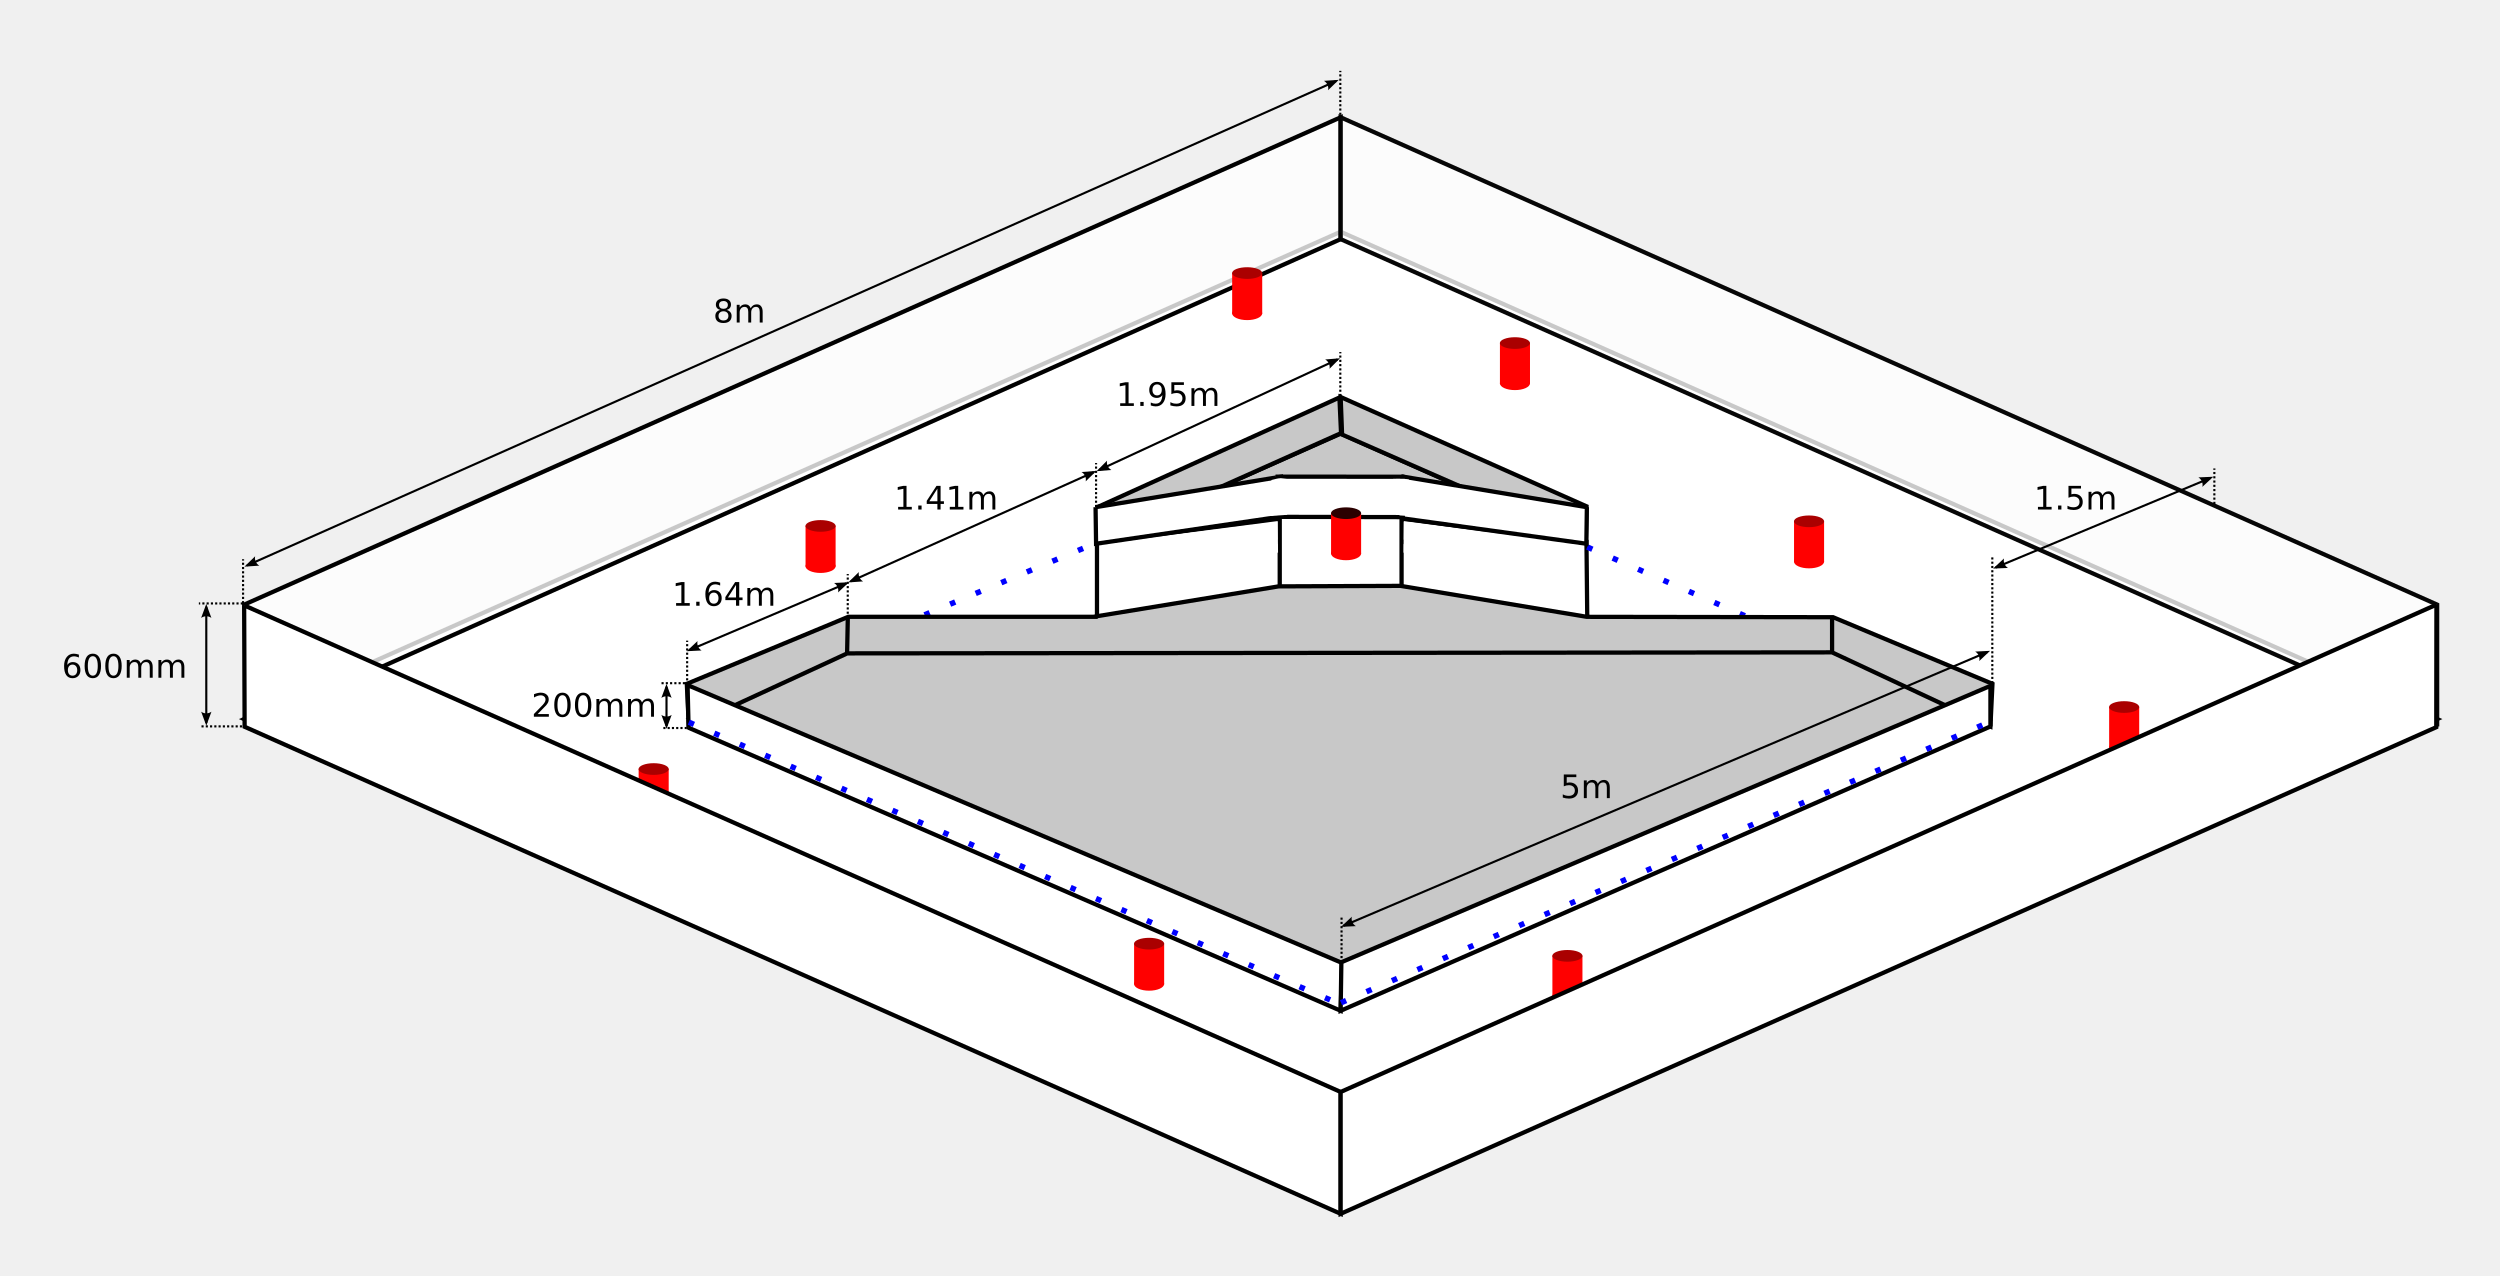
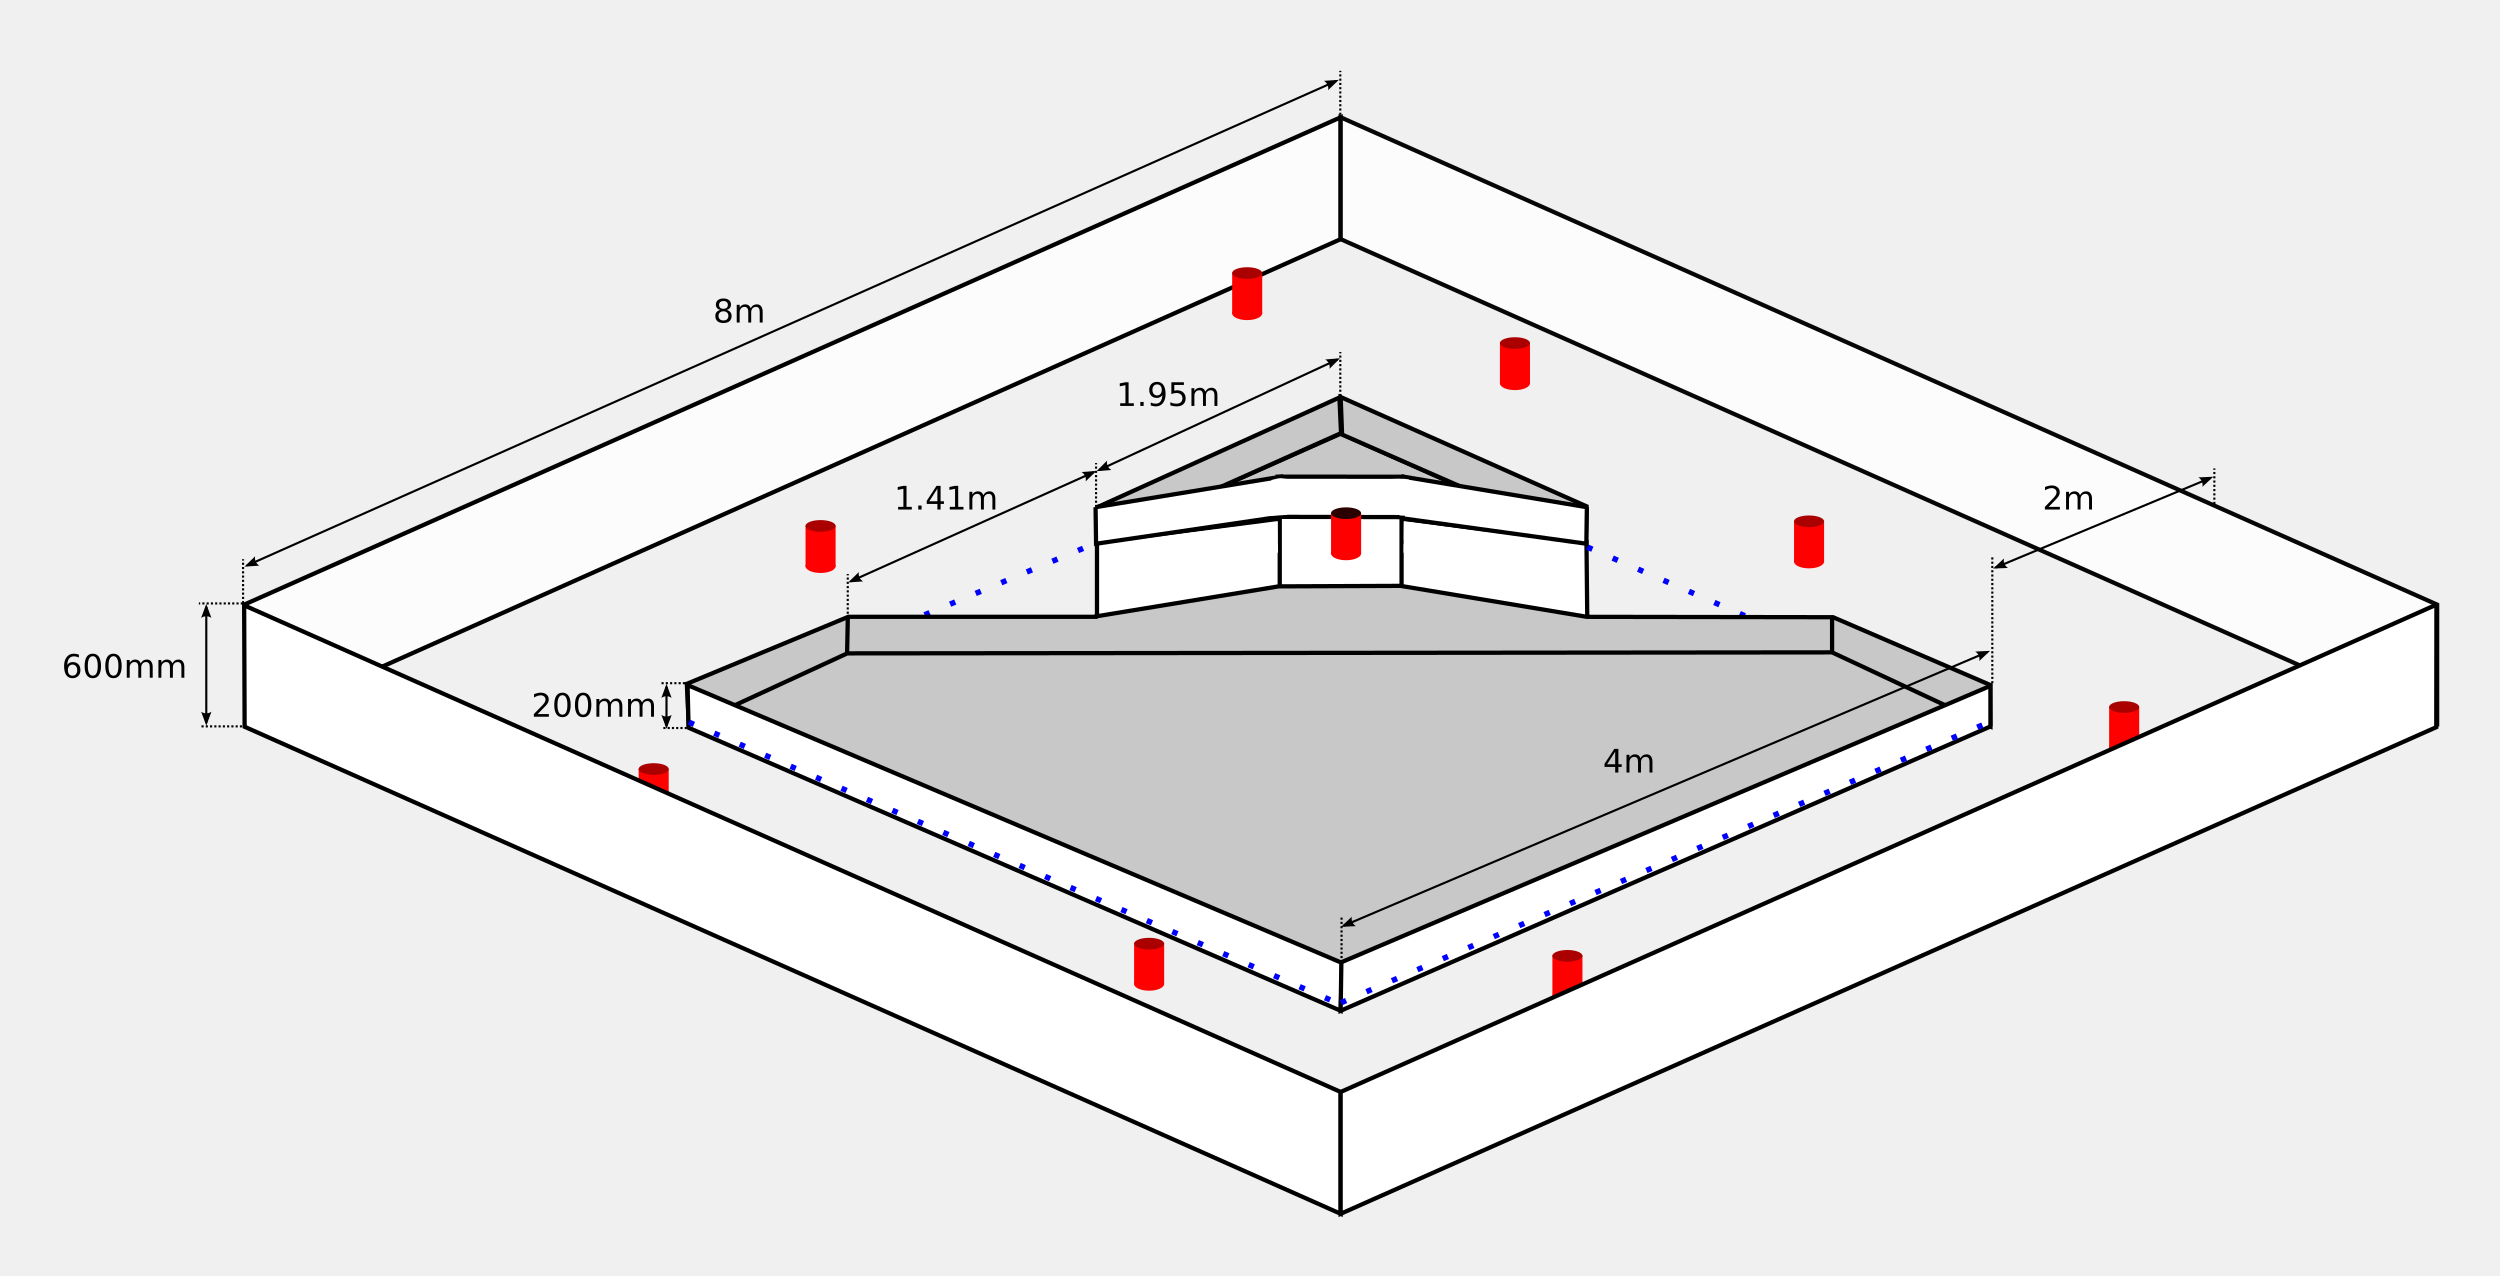
<svg xmlns="http://www.w3.org/2000/svg" width="586" height="299" id="svg2" version="1.1">
  <defs id="defs4">
    <marker orient="auto" refY="0" refX="0" id="Arrow2Mend" style="overflow:visible">
      <path id="path4477" style="font-size:12px;fill-rule:evenodd;stroke-width:0.625;stroke-linejoin:round" d="M 8.719,4.034 -2.207,0.016 8.719,-4.002 c -1.745,2.372 -1.735,5.617 -6e-7,8.035 z" transform="scale(-0.6,-0.6)" />
    </marker>
    <marker orient="auto" refY="0" refX="0" id="Arrow2Mstart" style="overflow:visible">
      <path id="path4474" style="font-size:12px;fill-rule:evenodd;stroke-width:0.625;stroke-linejoin:round" d="M 8.719,4.034 -2.207,0.016 8.719,-4.002 c -1.745,2.372 -1.735,5.617 -6e-7,8.035 z" transform="scale(0.6,0.6)" />
    </marker>
    <marker orient="auto" refY="0" refX="0" id="Arrow1Send" style="overflow:visible">
      <path id="path4465" d="M 0,0 5,-5 -12.5,0 5,5 0,0 z" style="fill-rule:evenodd;stroke:#000000;stroke-width:1pt;marker-start:none" transform="matrix(-0.2,0,0,-0.2,-1.2,0)" />
    </marker>
    <marker orient="auto" refY="0" refX="0" id="Arrow1Sstart" style="overflow:visible">
      <path id="path4462" d="M 0,0 5,-5 -12.5,0 5,5 0,0 z" style="fill-rule:evenodd;stroke:#000000;stroke-width:1pt;marker-start:none" transform="matrix(0.2,0,0,0.2,1.2,0)" />
    </marker>
  </defs>
  <g id="layer1" transform="translate(-15.25157,-20.21455)">
-     <path id="path3938" d="M 329.5,74.538 586.52,188.766 329.5,302.993 72.48,188.766 329.5,74.538" style="fill:#ffffff;fill-opacity:1;stroke:#000000;stroke-width:1px;stroke-linecap:butt;stroke-linejoin:miter;stroke-opacity:1" />
-     <path style="fill:#c8c8c8;fill-opacity:1;stroke:#000000;stroke-width:1px;stroke-linecap:butt;stroke-linejoin:miter;stroke-opacity:1" d="m 443.731,171.674 37.482,17.339 -151.713,67.274 -152.308,-67.691 38.077,-16.923 228.463,0" id="path3930" />
+     <path style="fill:#c8c8c8;fill-opacity:1;stroke:#000000;stroke-width:1px;stroke-linecap:butt;stroke-linejoin:miter;stroke-opacity:1" d="m 446.56,169.552 32.482,17.839 -146.713,66.774 -152.308,-67.691 38.077,-16.923 228.463,0" id="path3930" />
    <path id="path3964" d="m 329.5,121.858 57.116,25.384 -114.231,0 57.116,-25.384" style="fill:#c8c8c8;fill-opacity:1;stroke:#000000;stroke-width:1px;stroke-linecap:butt;stroke-linejoin:miter;stroke-opacity:1" />
    <path style="fill:#ffffff;fill-opacity:1;stroke:#000000;stroke-width:1px;stroke-linecap:butt;stroke-linejoin:miter;stroke-opacity:1" d="m 272.384,147.242 0,25.384 114.989,-0.925 -0.252,-24.458 -114.736,0" id="path3966" />
    <path style="fill:#ffffff;fill-opacity:0.784;stroke:#000000;stroke-width:1px;stroke-linecap:butt;stroke-linejoin:miter;stroke-opacity:1" d="m 76.049,189.31 -3.57,-27.367 257.02,-114.228 0,28.557 L 76.049,189.31" id="path3993" />
    <path id="path3997" d="m 586.52,190.5 0,-28.557 -257.02,-114.228 0,28.557 257.02,114.228" style="fill:#ffffff;fill-opacity:0.784;stroke:#000000;stroke-width:1px;stroke-linecap:butt;stroke-linejoin:miter;stroke-opacity:0.974" />
    <g transform="matrix(0.9519273,0,0,0.951898,-216.9062,-17.35844)" id="g4357">
      <path style="fill:#ff0000;fill-opacity:1;stroke:none" id="path4359" d="m 109,262.5 c 0,1.381 -2.686,2.5 -6,2.5 -3.314,0 -6,-1.119 -6,-2.5 0,-1.381 2.686,-2.5 6,-2.5 3.314,0 6,1.119 6,2.5 z" transform="matrix(0.6169838,0,0,0.6641243,341.2844,64.43225)" />
      <rect y="228.793" x="401.14" height="10.076" width="7.4" id="rect4361" style="fill:#ff0000;fill-opacity:1;stroke:none" />
      <path transform="matrix(0.6169838,0,0,0.5757359,341.2844,77.71316)" d="m 109,262.5 c 0,1.381 -2.686,2.5 -6,2.5 -3.314,0 -6,-1.119 -6,-2.5 0,-1.381 2.686,-2.5 6,-2.5 3.314,0 6,1.119 6,2.5 z" id="path4363" style="fill:#aa0000;fill-opacity:1;stroke:none" />
    </g>
    <path id="path4001" d="m 72.48,162.111 0.111,28.458 256.91,114.158 0,-28.557 L 72.48,162.111" style="fill:#ffffff;fill-opacity:1;stroke:#000000;stroke-width:1px;stroke-linecap:butt;stroke-linejoin:miter;stroke-opacity:1" />
    <g transform="matrix(0.9519273,0,0,0.951898,-2.722522,26.42887)" id="g4373">
      <path style="fill:#ff0000;fill-opacity:1;stroke:none" id="path4375" d="m 109,262.5 c 0,1.381 -2.686,2.5 -6,2.5 -3.314,0 -6,-1.119 -6,-2.5 0,-1.381 2.686,-2.5 6,-2.5 3.314,0 6,1.119 6,2.5 z" transform="matrix(0.6169838,0,0,0.6641243,341.2844,64.43225)" />
      <rect y="228.793" x="401.14" height="10.076" width="7.4" id="rect4377" style="fill:#ff0000;fill-opacity:1;stroke:none" />
      <path transform="matrix(0.6169838,0,0,0.5757359,341.2844,77.71316)" d="m 109,262.5 c 0,1.381 -2.686,2.5 -6,2.5 -3.314,0 -6,-1.119 -6,-2.5 0,-1.381 2.686,-2.5 6,-2.5 3.314,0 6,1.119 6,2.5 z" id="path4379" style="fill:#aa0000;fill-opacity:1;stroke:none" />
    </g>
    <g id="g4381" transform="matrix(0.9519273,0,0,0.951898,127.78,-31.89348)">
      <path transform="matrix(0.6169838,0,0,0.6641243,341.2844,64.43225)" d="m 109,262.5 c 0,1.381 -2.686,2.5 -6,2.5 -3.314,0 -6,-1.119 -6,-2.5 0,-1.381 2.686,-2.5 6,-2.5 3.314,0 6,1.119 6,2.5 z" id="path4383" style="fill:#ff0000;fill-opacity:1;stroke:none" />
      <rect style="fill:#ff0000;fill-opacity:1;stroke:none" id="rect4385" width="7.4" height="10.076" x="401.14" y="228.793" />
      <path style="fill:#aa0000;fill-opacity:1;stroke:none" id="path4387" d="m 109,262.5 c 0,1.381 -2.686,2.5 -6,2.5 -3.314,0 -6,-1.119 -6,-2.5 0,-1.381 2.686,-2.5 6,-2.5 3.314,0 6,1.119 6,2.5 z" transform="matrix(0.6169838,0,0,0.5757359,341.2844,77.71316)" />
    </g>
    <path style="fill:#ffffff;fill-opacity:1;stroke:#000000;stroke-width:1px;stroke-linecap:butt;stroke-linejoin:miter;stroke-opacity:1" d="m 586.352,161.943 -0.041,28.725 -256.811,114.059 0,-28.557 256.852,-114.228 7e-5,0" id="path4003" />
    <path style="fill:#ffffff;fill-opacity:1;stroke:#000000;stroke-width:1px;stroke-linecap:butt;stroke-linejoin:miter;stroke-opacity:1" d="m 315.221,140.763 0,24.987 28.558,0 0,-24.987 -28.558,0" id="path4013" />
    <path style="fill:none;stroke:#000000;stroke-width:1px;stroke-linecap:butt;stroke-linejoin:miter;stroke-opacity:1" d="m 272.038,172.726 43.183,-6.975" id="path4033" />
    <path id="path4037" d="m 387.283,172.631 -43.183,-6.975" style="fill:none;stroke:#000000;stroke-width:1px;stroke-linecap:butt;stroke-linejoin:miter;stroke-opacity:1" />
    <g id="g4057" transform="matrix(0.9519273,0,0,0.951898,-13.19372,25.47705)">
      <path transform="translate(0,0.3621826)" id="path4049" d="m 375,122 44.756,5.546" style="fill:none;stroke:#000000;stroke-width:1.051px;stroke-linecap:butt;stroke-linejoin:miter;stroke-opacity:1" />
      <path id="path4053" d="m 375.474,130.56 0.088,-7.778 43.266,5.613 -0.044,0.133 -0.354,2.828 -42.957,-0.795" style="fill:#ffffff;fill-opacity:1;stroke:none" />
    </g>
    <path style="fill:#c8c8c8;fill-opacity:1;stroke:#000000;stroke-width:1px;stroke-linecap:butt;stroke-linejoin:miter;stroke-opacity:1" d="m 386.973,147.149 -57.136,-25.075 -0.337,-8.797 57.641,25.626 -0.168,8.245" id="path4159" />
    <g id="g4061" transform="matrix(-0.9519273,0,0,0.951898,672.2475,25.47705)">
      <path style="fill:none;stroke:#000000;stroke-width:1.051px;stroke-linecap:butt;stroke-linejoin:miter;stroke-opacity:1" d="m 375,122 44.756,5.546" id="path4063" transform="translate(0,0.3621826)" />
      <path style="fill:#ffffff;fill-opacity:1;stroke:none" d="m 375.474,130.56 0.088,-7.778 43.266,5.613 -0.044,0.133 -0.354,2.828 -42.957,-0.795" id="path4065" />
    </g>
    <path style="fill:none;stroke:#0000ff;stroke-width:1.3;stroke-linecap:butt;stroke-linejoin:miter;stroke-miterlimit:4;stroke-opacity:1;stroke-dasharray:1.3, 5.2;stroke-dashoffset:0" d="M 213.982,171.885 272.543,147.317" id="path4175" />
    <path style="fill:none;stroke:#0000ff;stroke-width:1.3;stroke-linecap:butt;stroke-linejoin:miter;stroke-miterlimit:4;stroke-opacity:1;stroke-dasharray:1.3, 5.2;stroke-dashoffset:0" d="m 387.309,148.437 57.046,24.904 -0.168,0.168" id="path4171" />
    <g id="g4349" transform="matrix(0.9519273,0,0,0.951898,-177.7827,-74.34394)">
      <path transform="matrix(0.6169838,0,0,0.6641243,341.2844,64.43225)" d="m 109,262.5 c 0,1.381 -2.686,2.5 -6,2.5 -3.314,0 -6,-1.119 -6,-2.5 0,-1.381 2.686,-2.5 6,-2.5 3.314,0 6,1.119 6,2.5 z" id="path4351" style="fill:#ff0000;fill-opacity:1;stroke:none" />
      <rect style="fill:#ff0000;fill-opacity:1;stroke:none" id="rect4353" width="7.4" height="10.076" x="401.14" y="228.793" />
      <path style="fill:#aa0000;fill-opacity:1;stroke:none" id="path4355" d="m 109,262.5 c 0,1.381 -2.686,2.5 -6,2.5 -3.314,0 -6,-1.119 -6,-2.5 0,-1.381 2.686,-2.5 6,-2.5 3.314,0 6,1.119 6,2.5 z" transform="matrix(0.6169838,0,0,0.5757359,341.2844,77.71316)" />
    </g>
-     <path style="fill:#c8c8c8;fill-opacity:1;stroke:#000000;stroke-width:1px;stroke-linecap:butt;stroke-linejoin:miter;stroke-opacity:1" d="m 343.541,157.541 -28.588,0.119 -42.896,7.05 0,0.089 -57.978,0 -37.839,15.706 0.476,9.995 37.125,-17.134 230.842,-0.238 37.125,17.372 0.476,-9.995 -37.363,-15.617 -57.711,-0.089 -43.67,-7.258 z" id="path4083" />
+     <path style="fill:#c8c8c8;fill-opacity:1;stroke:#000000;stroke-width:1px;stroke-linecap:butt;stroke-linejoin:miter;stroke-opacity:1" d="m 343.541,157.541 -28.588,0.119 -42.896,7.05 0,0.089 -57.978,0 -37.839,15.706 0.476,9.995 37.125,-17.134 230.842,-0.238 37.125,17.372 -0.054,-9.73 -36.833,-15.882 -57.711,-0.089 -43.67,-7.258 0,-3e-5 z" id="path4083" />
    <path style="fill:#ffffff;fill-opacity:1;stroke:#000000;stroke-width:1px;stroke-linecap:butt;stroke-linejoin:miter;stroke-opacity:1" d="m 176.656,190.798 -0.238,-9.995 153.418,65.129 -0.337,11.202 -152.844,-66.335" id="path4071" />
    <path id="path4075" d="m 481.808,190.5 0,-9.519 -152.14,64.782 -0.168,11.37 152.308,-66.633" style="fill:#ffffff;fill-opacity:1;stroke:#000000;stroke-width:1px;stroke-linecap:butt;stroke-linejoin:miter;stroke-opacity:1" />
    <path style="fill:none;stroke:#000000;stroke-width:1px;stroke-linecap:butt;stroke-linejoin:miter;stroke-opacity:1" d="m 444.692,172.921 0,-7.741" id="path4196" />
    <path id="path4139" d="m 387.211,139.098 -42.956,-7.139 -0.238,9.757 43.075,5.949 0.119,-8.567" style="fill:#ffffff;fill-opacity:1;stroke:#000000;stroke-width:1px;stroke-linecap:butt;stroke-linejoin:miter;stroke-opacity:1" />
    <path style="fill:none;stroke:#000000;stroke-width:1px;stroke-linecap:butt;stroke-linejoin:miter;stroke-opacity:1" d="m 213.814,173.174 0.168,-8.33" id="path4184" />
    <g transform="matrix(0.9519273,0,0,0.951898,-77.78611,-133.6131)" id="g4341">
      <path style="fill:#ff0000;fill-opacity:1;stroke:none" id="path4343" d="m 109,262.5 c 0,1.381 -2.686,2.5 -6,2.5 -3.314,0 -6,-1.119 -6,-2.5 0,-1.381 2.686,-2.5 6,-2.5 3.314,0 6,1.119 6,2.5 z" transform="matrix(0.6169838,0,0,0.6641243,341.2844,64.43225)" />
      <rect y="228.793" x="401.14" height="10.076" width="7.4" id="rect4345" style="fill:#ff0000;fill-opacity:1;stroke:none" />
      <path transform="matrix(0.6169838,0,0,0.5757359,341.2844,77.71316)" d="m 109,262.5 c 0,1.381 -2.686,2.5 -6,2.5 -3.314,0 -6,-1.119 -6,-2.5 0,-1.381 2.686,-2.5 6,-2.5 3.314,0 6,1.119 6,2.5 z" id="path4347" style="fill:#aa0000;fill-opacity:1;stroke:none" />
    </g>
    <path id="path4163" d="m 272.834,147.107 56.757,-25.369 -0.379,-8.348 -56.421,25.556 0.042,8.161 -3e-5,0" style="fill:#c8c8c8;fill-opacity:1;stroke:#000000;stroke-width:1px;stroke-linecap:butt;stroke-linejoin:miter;stroke-opacity:1" />
    <path style="fill:#ffffff;fill-opacity:1;stroke:#000000;stroke-width:1px;stroke-linecap:butt;stroke-linejoin:miter;stroke-opacity:1" d="m 272.051,139.098 43.432,-7.139 -0.357,9.4 -42.956,6.306 -0.119,-8.567" id="path4141" />
    <path id="path4143" d="m 314.236,131.942 29.719,0.02 0.078,9.464 -29.797,-0.061 0,-9.423 6e-5,5e-5" style="fill:#ffffff;fill-opacity:1;stroke:#000000;stroke-width:1px;stroke-linecap:butt;stroke-linejoin:miter;stroke-opacity:1" />
    <path id="path4145" d="m 313.288,132.727 1.255,-0.308 0.912,-0.112 2.051,0.259 -0.555,8.319 -4.116,0.297 0.453,-8.454 0,4e-5 4e-5,0 0,2e-5" style="fill:#ffffff;fill-opacity:1;stroke:none" />
    <path style="fill:#ffffff;fill-opacity:1;stroke:none" d="m 345.535,132.632 -1.136,-0.189 c -0.414,-0.003 -0.827,-0.003 -1.241,0 -0.449,0.004 -0.898,0.011 -1.348,0.022 l -0.407,7.773 2.028,0.8 2.557,0.168 c -0.302,-2.847 -0.453,-5.71 -0.453,-8.573 0,-1e-5 0,-1e-5 0,-2e-5 0,0 0,-1e-5 0,-1e-5" id="path4147" />
    <g id="g4328" transform="matrix(0.9519273,0,0,0.951898,-15.02002,-117.2063)">
      <path style="fill:#ff0000;fill-opacity:1;stroke:none" id="path4256" d="m 109,262.5 c 0,1.381 -2.686,2.5 -6,2.5 -3.314,0 -6,-1.119 -6,-2.5 0,-1.381 2.686,-2.5 6,-2.5 3.314,0 6,1.119 6,2.5 z" transform="matrix(0.6169838,0,0,0.6641243,341.2844,64.43225)" />
      <rect y="228.793" x="401.14" height="10.076" width="7.4" id="rect4258" style="fill:#ff0000;fill-opacity:1;stroke:none" />
      <path transform="matrix(0.6169838,0,0,0.5757359,341.2844,77.71316)" d="m 109,262.5 c 0,1.381 -2.686,2.5 -6,2.5 -3.314,0 -6,-1.119 -6,-2.5 0,-1.381 2.686,-2.5 6,-2.5 3.314,0 6,1.119 6,2.5 z" id="path4260" style="fill:#aa0000;fill-opacity:1;stroke:none" />
    </g>
    <path style="fill:none;stroke:#0000ff;stroke-width:1.3;stroke-linecap:butt;stroke-linejoin:miter;stroke-miterlimit:4;stroke-opacity:1;stroke-dasharray:1.3, 5.2;stroke-dashoffset:0" d="m 176.716,189.501 152.784,66.157" id="path4317" />
    <path id="path4321" d="M 479.905,190.167 327.12,256.324" style="fill:none;stroke:#0000ff;stroke-width:1.3;stroke-linecap:butt;stroke-linejoin:miter;stroke-miterlimit:4;stroke-opacity:1;stroke-dasharray:1.3, 5.2;stroke-dashoffset:0" />
    <g id="g4333" transform="matrix(0.9519273,0,0,0.951898,53.91715,-75.42422)">
      <path transform="matrix(0.6169838,0,0,0.6641243,341.2844,64.43225)" d="m 109,262.5 c 0,1.381 -2.686,2.5 -6,2.5 -3.314,0 -6,-1.119 -6,-2.5 0,-1.381 2.686,-2.5 6,-2.5 3.314,0 6,1.119 6,2.5 z" id="path4335" style="fill:#ff0000;fill-opacity:1;stroke:none" />
      <rect style="fill:#ff0000;fill-opacity:1;stroke:none" id="rect4337" width="7.4" height="10.076" x="401.14" y="228.793" />
      <path style="fill:#aa0000;fill-opacity:1;stroke:none" id="path4339" d="m 109,262.5 c 0,1.381 -2.686,2.5 -6,2.5 -3.314,0 -6,-1.119 -6,-2.5 0,-1.381 2.686,-2.5 6,-2.5 3.314,0 6,1.119 6,2.5 z" transform="matrix(0.6169838,0,0,0.5757359,341.2844,77.71316)" />
    </g>
    <g id="g4365" transform="matrix(0.9519273,0,0,0.951898,-100.771,23.57318)">
      <path transform="matrix(0.6169838,0,0,0.6641243,341.2844,64.43225)" d="m 109,262.5 c 0,1.381 -2.686,2.5 -6,2.5 -3.314,0 -6,-1.119 -6,-2.5 0,-1.381 2.686,-2.5 6,-2.5 3.314,0 6,1.119 6,2.5 z" id="path4367" style="fill:#ff0000;fill-opacity:1;stroke:none" />
      <rect style="fill:#ff0000;fill-opacity:1;stroke:none" id="rect4369" width="7.4" height="10.076" x="401.14" y="228.793" />
      <path style="fill:#aa0000;fill-opacity:1;stroke:none" id="path4371" d="m 109,262.5 c 0,1.381 -2.686,2.5 -6,2.5 -3.314,0 -6,-1.119 -6,-2.5 0,-1.381 2.686,-2.5 6,-2.5 3.314,0 6,1.119 6,2.5 z" transform="matrix(0.6169838,0,0,0.5757359,341.2844,77.71316)" />
    </g>
    <g id="g4400" transform="matrix(0.9519273,0,0,0.951898,-147.8914,-77.32802)">
      <path style="fill:#ff0000;fill-opacity:1;stroke:none" id="path4391" d="m 109,262.5 c 0,1.381 -2.686,2.5 -6,2.5 -3.314,0 -6,-1.119 -6,-2.5 0,-1.381 2.686,-2.5 6,-2.5 3.314,0 6,1.119 6,2.5 z" transform="matrix(0.6169838,0,0,0.6641243,439.2844,64.43225)" />
      <rect y="228.793" x="499.14" height="10.076" width="7.4" id="rect4393" style="fill:#ff0000;fill-opacity:1;stroke:none" />
      <path transform="matrix(0.6169838,0,0,0.5757359,439.2844,77.71316)" d="m 109,262.5 c 0,1.381 -2.686,2.5 -6,2.5 -3.314,0 -6,-1.119 -6,-2.5 0,-1.381 2.686,-2.5 6,-2.5 3.314,0 6,1.119 6,2.5 z" id="path4395" style="fill:#2b0000;fill-opacity:1;stroke:none" />
    </g>
    <path style="fill:#cccccc;stroke:#000000;stroke-width:0.5;stroke-linecap:butt;stroke-linejoin:miter;stroke-miterlimit:4;stroke-opacity:1;stroke-dasharray:0.5, 0.5;stroke-dashoffset:0" d="m 71.98,190.478 -9.81,0" id="path4405" />
    <path id="path4409" d="m 72.178,161.661 -10.315,0" style="fill:#cccccc;stroke:#000000;stroke-width:0.5;stroke-linecap:butt;stroke-linejoin:miter;stroke-miterlimit:4;stroke-opacity:1;stroke-dasharray:0.5, 0.5;stroke-dashoffset:0" />
    <path style="fill:none;stroke:#000000;stroke-width:0.5;stroke-linecap:butt;stroke-linejoin:miter;stroke-miterlimit:4;stroke-opacity:1;stroke-dasharray:none;marker-start:url(#Arrow2Mstart);marker-end:url(#Arrow2Mend)" d="m 63.605,189.652 0,-27.211" id="path4413" />
    <text xml:space="preserve" style="font-size:38.077px;font-style:normal;font-weight:normal;fill:#000000;fill-opacity:1;stroke:none;font-family:Bitstream Vera Sans" x="29.743" y="179.08" id="text4422" transform="scale(1.000015,0.9999846)">
      <tspan id="tspan4424" x="29.743" y="179.08" style="font-size:7.615px">600mm</tspan>
    </text>
    <path id="path4428" d="m 176.244,190.863 -5.712,0" style="fill:none;stroke:#000000;stroke-width:0.5;stroke-linecap:butt;stroke-linejoin:miter;stroke-miterlimit:4;stroke-opacity:1;stroke-dasharray:0.5, 0.5;stroke-dashoffset:0" />
    <path style="fill:none;stroke:#000000;stroke-width:0.5;stroke-linecap:butt;stroke-linejoin:miter;stroke-miterlimit:4;stroke-opacity:1;stroke-dasharray:0.5, 0.5;stroke-dashoffset:0" d="m 175.811,180.355 -5.712,0" id="path4430" />
    <path id="path4432" d="m 171.48,190.396 0,-9.203" style="fill:none;stroke:#000000;stroke-width:0.5;stroke-linecap:butt;stroke-linejoin:miter;stroke-miterlimit:4;stroke-opacity:1;stroke-dasharray:none;marker-start:url(#Arrow2Mstart);marker-end:url(#Arrow2Mend)" />
    <text id="text4434" y="188.218" x="139.826" style="font-size:38.077px;font-style:normal;font-weight:normal;fill:#000000;fill-opacity:1;stroke:none;font-family:Bitstream Vera Sans" xml:space="preserve" transform="scale(1.000015,0.9999846)">
      <tspan style="font-size:7.615px" y="188.218" x="139.826" id="tspan4436">200mm</tspan>
    </text>
    <path style="fill:none;stroke:#000000;stroke-width:0.5;stroke-linecap:butt;stroke-linejoin:miter;stroke-miterlimit:4;stroke-opacity:1;stroke-dasharray:none;marker-start:url(#Arrow2Mstart);marker-end:url(#Arrow2Mend)" d="M 73.155,152.762 328.455,39.204" id="path5652" />
    <text transform="scale(1.000015,0.9999846)" id="text6032" y="95.822" x="182.408" style="font-size:38.077px;font-style:normal;font-weight:normal;fill:#000000;fill-opacity:1;stroke:none;font-family:Bitstream Vera Sans" xml:space="preserve">
      <tspan style="font-size:7.615px;fill:#000000;fill-opacity:1;stroke:none" y="95.822" x="182.408" id="tspan6034">8m</tspan>
    </text>
    <path style="fill:none;stroke:#000000;stroke-width:0.5;stroke-linecap:butt;stroke-linejoin:miter;stroke-miterlimit:4;stroke-opacity:1;stroke-dasharray:0.5, 0.5;stroke-dashoffset:0" d="m 482.249,180.365 0,-29.67" id="path6060" />
    <path id="path6064" d="m 329.711,244.799 0,-9.54" style="fill:none;stroke:#000000;stroke-width:0.5;stroke-linecap:butt;stroke-linejoin:miter;stroke-miterlimit:4;stroke-opacity:1;stroke-dasharray:0.5, 0.5;stroke-dashoffset:0" />
    <path style="fill:none;stroke:#000000;stroke-width:0.5;stroke-linecap:butt;stroke-linejoin:miter;stroke-miterlimit:4;stroke-opacity:1;stroke-dasharray:none;marker-start:url(#Arrow2Mstart);marker-end:url(#Arrow2Mend)" d="M 330.188,237.21 481.121,173.033" id="path6068" />
-     <text transform="scale(1.000015,0.9999846)" xml:space="preserve" style="font-size:38.077px;font-style:normal;font-weight:normal;fill:#000000;fill-opacity:1;stroke:none;font-family:Bitstream Vera Sans" x="380.969" y="207.298" id="text6816">
-       <tspan id="tspan6818" x="380.969" y="207.298" style="font-size:7.615px">5m</tspan>
+     <text transform="scale(1.000015,0.9999846)" xml:space="preserve" style="font-size:38.077px;font-style:normal;font-weight:normal;fill:#000000;fill-opacity:1;stroke:none;font-family:Bitstream Vera Sans" x="390.969" y="201.298" id="text6816">
+       <tspan id="tspan6818" x="390.969" y="201.298" style="font-size:7.615px">4m</tspan>
    </text>
    <path id="path6820" d="m 534.295,138.342 0,-8.323" style="fill:none;stroke:#000000;stroke-width:0.5;stroke-linecap:butt;stroke-linejoin:miter;stroke-miterlimit:4;stroke-opacity:1;stroke-dasharray:0.5, 0.5;stroke-dashoffset:0" />
    <path style="fill:none;stroke:#000000;stroke-width:0.5;stroke-linecap:butt;stroke-linejoin:miter;stroke-miterlimit:4;stroke-opacity:1;stroke-dasharray:none;marker-start:url(#Arrow2Mstart);marker-end:url(#Arrow2Mend)" d="m 483.041,153.23 50.393,-21.006" id="path6832" />
-     <text id="text7580" y="139.651" x="492" style="font-size:38.077px;font-style:normal;font-weight:normal;fill:#000000;fill-opacity:1;stroke:none;font-family:Bitstream Vera Sans" xml:space="preserve" transform="scale(1.000015,0.9999846)">
-       <tspan style="font-size:7.615px" y="139.651" x="492" id="tspan7582">1.5m</tspan>
+     <text id="text7580" y="139.651" x="494" style="font-size:38.077px;font-style:normal;font-weight:normal;fill:#000000;fill-opacity:1;stroke:none;font-family:Bitstream Vera Sans" xml:space="preserve" transform="scale(1.000015,0.9999846)">
+       <tspan style="font-size:7.615px" y="139.651" x="494" id="tspan7582">2m</tspan>
    </text>
    <path style="fill:#cccccc;stroke:#000000;stroke-width:0.5;stroke-linecap:butt;stroke-linejoin:miter;stroke-miterlimit:4;stroke-opacity:1;stroke-dasharray:0.5, 0.5;stroke-dashoffset:0" d="m 72.226,161.614 0,-10.313" id="path8154" />
    <path id="path8158" d="m 329.42,47.136 0,-10.313" style="fill:#cccccc;stroke:#000000;stroke-width:0.5;stroke-linecap:butt;stroke-linejoin:miter;stroke-miterlimit:4;stroke-opacity:1;stroke-dasharray:0.5, 0.5;stroke-dashoffset:0" />
-     <path id="path9880" d="m 176.317,180.693 0,-10.313" style="fill:#cccccc;stroke:#000000;stroke-width:0.5;stroke-linecap:butt;stroke-linejoin:miter;stroke-miterlimit:4;stroke-opacity:1;stroke-dasharray:0.5, 0.5;stroke-dashoffset:0" />
    <path style="fill:#cccccc;stroke:#000000;stroke-width:0.5;stroke-linecap:butt;stroke-linejoin:miter;stroke-miterlimit:4;stroke-opacity:1;stroke-dasharray:0.5, 0.5;stroke-dashoffset:0" d="m 213.964,165.083 0,-10.313" id="path9884" />
-     <path style="fill:none;stroke:#000000;stroke-width:0.5;stroke-linecap:butt;stroke-linejoin:miter;stroke-miterlimit:4;stroke-opacity:1;stroke-dasharray:none;marker-start:url(#Arrow2Mstart);marker-end:url(#Arrow2Mend)" d="m 176.822,172.596 36.812,-15.638" id="path9888" />
-     <text transform="scale(1.000015,0.9999846)" xml:space="preserve" style="font-size:38.077px;font-style:normal;font-weight:normal;fill:#000000;fill-opacity:1;stroke:none;font-family:Bitstream Vera Sans" x="172.788" y="162.2" id="text10272">
-       <tspan id="tspan10274" x="172.788" y="162.2" style="font-size:7.615px">1.64m</tspan>
-     </text>
    <path id="path10276" d="m 272.169,139.065 0,-10.313" style="fill:#cccccc;stroke:#000000;stroke-width:0.5;stroke-linecap:butt;stroke-linejoin:miter;stroke-miterlimit:4;stroke-opacity:1;stroke-dasharray:0.5, 0.5;stroke-dashoffset:0" />
    <path id="path10280" d="m 214.68,156.464 56.949,-25.582" style="fill:none;stroke:#000000;stroke-width:0.5;stroke-linecap:butt;stroke-linejoin:miter;stroke-miterlimit:4;stroke-opacity:1;stroke-dasharray:none;marker-start:url(#Arrow2Mstart);marker-end:url(#Arrow2Mend)" />
    <path style="fill:#cccccc;stroke:#000000;stroke-width:0.5;stroke-linecap:butt;stroke-linejoin:miter;stroke-miterlimit:4;stroke-opacity:1;stroke-dasharray:0.5, 0.5;stroke-dashoffset:0" d="m 329.42,113.047 0,-10.313" id="path10284" />
    <path style="fill:none;stroke:#000000;stroke-width:0.5;stroke-linecap:butt;stroke-linejoin:miter;stroke-miterlimit:4;stroke-opacity:1;stroke-dasharray:none;marker-start:url(#Arrow2Mstart);marker-end:url(#Arrow2Mend)" d="m 272.879,130.381 55.876,-25.907" id="path10288" />
    <text id="text10292" y="139.651" x="224.833" style="font-size:38.077px;font-style:normal;font-weight:normal;fill:#000000;fill-opacity:1;stroke:none;font-family:Bitstream Vera Sans" xml:space="preserve" transform="scale(1.000015,0.9999846)">
      <tspan style="font-size:7.615px" y="139.651" x="224.833" id="tspan10294">1.41m</tspan>
    </text>
    <text transform="scale(1.000015,0.9999846)" xml:space="preserve" style="font-size:38.077px;font-style:normal;font-weight:normal;fill:#000000;fill-opacity:1;stroke:none;font-family:Bitstream Vera Sans" x="276.879" y="115.368" id="text10296">
      <tspan id="tspan10298" x="276.879" y="115.368" style="font-size:7.615px">1.95m</tspan>
    </text>
  </g>
</svg>
